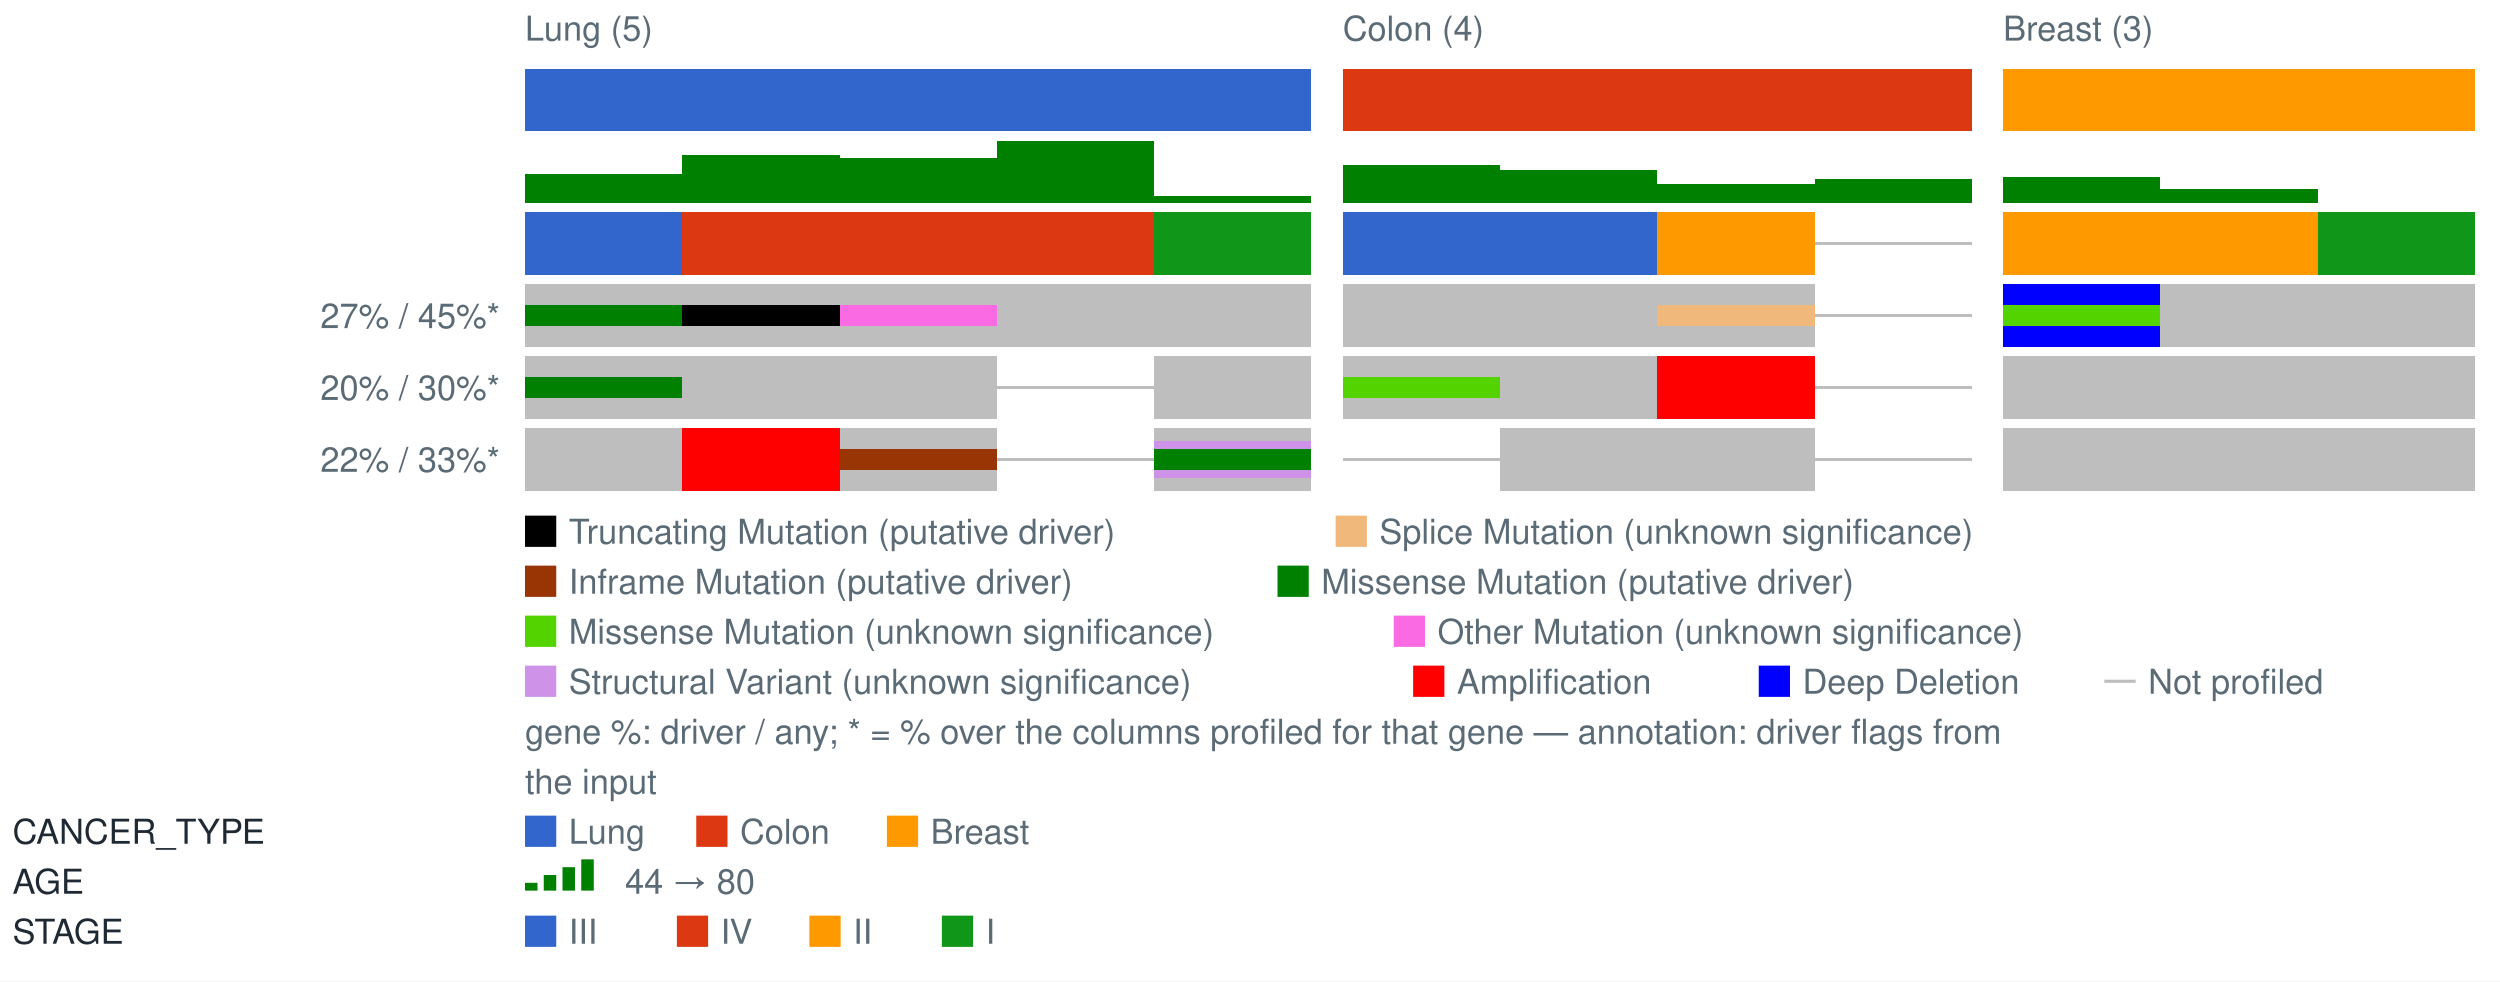
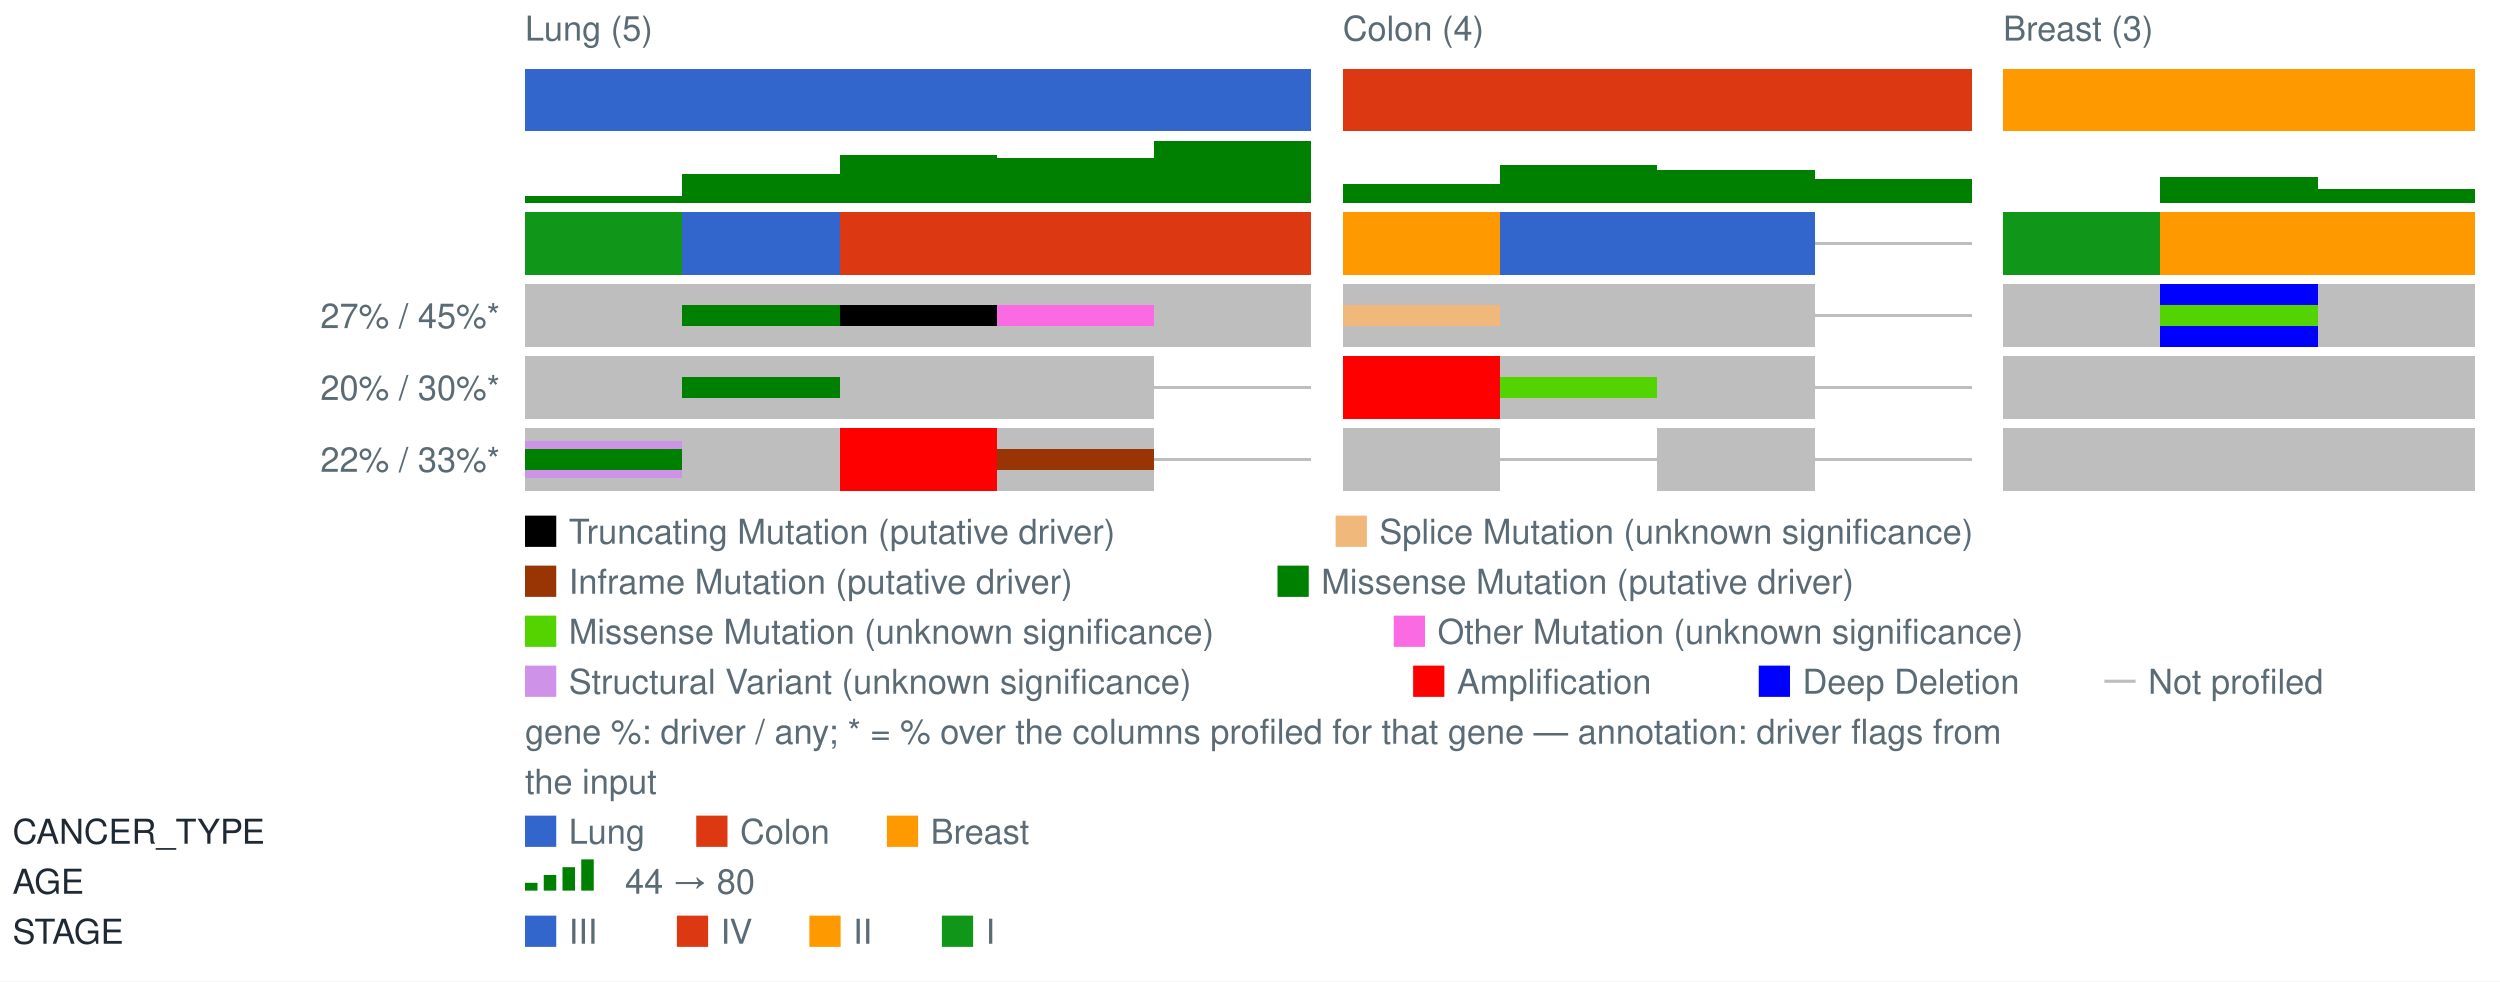
<svg xmlns="http://www.w3.org/2000/svg" width="800" height="314" font-family="IBM Plex Sans,Helvetica,Arial,sans-serif" font-size="11">
  <rect width="800" height="314" fill="#ffffff" />
  <text x="168" y="13" fill="#5b6b76">Lung (5)</text>
  <text x="429.667" y="13" fill="#5b6b76">Colon (4)</text>
  <text x="641" y="13" fill="#5b6b76">Breast (3)</text>
  <g shape-rendering="crispEdges">
    <text x="4" y="36" fill="#1f2933" />
    <rect x="168" y="22" width="50.33" height="20" fill="#3366cc" />
    <rect x="218.33" y="22" width="50.33" height="20" fill="#3366cc" />
    <rect x="268.67" y="22" width="50.33" height="20" fill="#3366cc" />
    <rect x="319" y="22" width="50.33" height="20" fill="#3366cc" />
    <rect x="369.33" y="22" width="50.33" height="20" fill="#3366cc" />
    <rect x="429.67" y="22" width="50.33" height="20" fill="#dc3912" />
    <rect x="480" y="22" width="50.33" height="20" fill="#dc3912" />
    <rect x="530.33" y="22" width="50.33" height="20" fill="#dc3912" />
    <rect x="580.67" y="22" width="50.33" height="20" fill="#dc3912" />
    <rect x="641" y="22" width="50.33" height="20" fill="#ff9900" />
    <rect x="691.33" y="22" width="50.33" height="20" fill="#ff9900" />
    <rect x="741.67" y="22" width="50.33" height="20" fill="#ff9900" />
    <text x="4" y="59" fill="#1f2933" />
-     <rect x="168" y="55.59" width="50.33" height="9.41" fill="#008000" />
-     <rect x="218.33" y="49.47" width="50.33" height="15.53" fill="#008000" />
-     <rect x="268.67" y="50.57" width="50.33" height="14.43" fill="#008000" />
-     <rect x="319" y="45" width="50.33" height="20" fill="#008000" />
-     <rect x="369.33" y="62.8" width="50.33" height="2.2" fill="#008000" />
-     <rect x="429.67" y="52.76" width="50.33" height="12.24" fill="#008000" />
-     <rect x="480" y="54.41" width="50.33" height="10.59" fill="#008000" />
-     <rect x="530.33" y="58.88" width="50.33" height="6.12" fill="#008000" />
+     <rect x="168" y="62.8" width="50.33" height="2.2" fill="#008000" />
+     <rect x="218.33" y="55.59" width="50.33" height="9.41" fill="#008000" />
+     <rect x="268.67" y="49.47" width="50.33" height="15.53" fill="#008000" />
+     <rect x="319" y="50.57" width="50.33" height="14.43" fill="#008000" />
+     <rect x="369.33" y="45" width="50.33" height="20" fill="#008000" />
+     <rect x="429.67" y="58.88" width="50.33" height="6.12" fill="#008000" />
+     <rect x="480" y="52.76" width="50.33" height="12.24" fill="#008000" />
+     <rect x="530.33" y="54.41" width="50.33" height="10.59" fill="#008000" />
    <rect x="580.67" y="57.24" width="50.33" height="7.76" fill="#008000" />
-     <rect x="641" y="56.69" width="50.33" height="8.31" fill="#008000" />
-     <rect x="691.33" y="60.53" width="50.33" height="4.47" fill="#008000" />
-     <rect x="741.67" y="65" width="50.33" height="0" fill="#008000" />
+     <rect x="641" y="65" width="50.33" height="0" fill="#008000" />
+     <rect x="691.33" y="56.69" width="50.33" height="8.31" fill="#008000" />
+     <rect x="741.67" y="60.53" width="50.33" height="4.47" fill="#008000" />
    <text x="4" y="82" fill="#1f2933" />
-     <rect x="168" y="68" width="50.33" height="20" fill="#3366cc" />
-     <rect x="218.33" y="68" width="50.33" height="20" fill="#dc3912" />
+     <rect x="168" y="68" width="50.33" height="20" fill="#109618" />
+     <rect x="218.33" y="68" width="50.33" height="20" fill="#3366cc" />
    <rect x="268.67" y="68" width="50.33" height="20" fill="#dc3912" />
    <rect x="319" y="68" width="50.33" height="20" fill="#dc3912" />
-     <rect x="369.33" y="68" width="50.33" height="20" fill="#109618" />
-     <rect x="429.67" y="68" width="50.33" height="20" fill="#3366cc" />
+     <rect x="369.33" y="68" width="50.33" height="20" fill="#dc3912" />
+     <rect x="429.67" y="68" width="50.33" height="20" fill="#ff9900" />
    <rect x="480" y="68" width="50.33" height="20" fill="#3366cc" />
-     <rect x="530.33" y="68" width="50.33" height="20" fill="#ff9900" />
+     <rect x="530.33" y="68" width="50.33" height="20" fill="#3366cc" />
    <rect x="580.67" y="68" width="50.33" height="20" fill="#ffffff" />
    <rect x="580.67" y="77.5" width="50.33" height="1" fill="#bebebe" />
-     <rect x="641" y="68" width="50.33" height="20" fill="#ff9900" />
+     <rect x="641" y="68" width="50.33" height="20" fill="#109618" />
    <rect x="691.33" y="68" width="50.33" height="20" fill="#ff9900" />
-     <rect x="741.67" y="68" width="50.33" height="20" fill="#109618" />
+     <rect x="741.67" y="68" width="50.33" height="20" fill="#ff9900" />
    <text x="4" y="105" fill="#1f2933" />
    <text x="160" y="105" fill="#5b6b76" text-anchor="end">27% / 45%*</text>
    <rect x="168" y="91" width="50.33" height="20" fill="#bebebe" />
-     <rect x="168" y="97.67" width="50.33" height="6.67" fill="#008000" />
    <rect x="218.33" y="91" width="50.33" height="20" fill="#bebebe" />
-     <rect x="218.33" y="97.67" width="50.33" height="6.67" fill="#000000" />
+     <rect x="218.33" y="97.67" width="50.33" height="6.67" fill="#008000" />
    <rect x="268.67" y="91" width="50.33" height="20" fill="#bebebe" />
-     <rect x="268.67" y="97.67" width="50.33" height="6.67" fill="#f96ae3" />
+     <rect x="268.67" y="97.67" width="50.33" height="6.67" fill="#000000" />
    <rect x="319" y="91" width="50.33" height="20" fill="#bebebe" />
+     <rect x="319" y="97.67" width="50.33" height="6.67" fill="#f96ae3" />
    <rect x="369.33" y="91" width="50.33" height="20" fill="#bebebe" />
    <rect x="429.67" y="91" width="50.33" height="20" fill="#bebebe" />
+     <rect x="429.67" y="97.67" width="50.33" height="6.67" fill="#f0b87b" />
    <rect x="480" y="91" width="50.33" height="20" fill="#bebebe" />
    <rect x="530.33" y="91" width="50.33" height="20" fill="#bebebe" />
-     <rect x="530.33" y="97.67" width="50.33" height="6.67" fill="#f0b87b" />
    <rect x="580.67" y="91" width="50.33" height="20" fill="#ffffff" />
    <rect x="580.67" y="100.5" width="50.33" height="1" fill="#bebebe" />
    <rect x="641" y="91" width="50.33" height="20" fill="#bebebe" />
-     <rect x="641" y="91" width="50.33" height="20" fill="#0000ff" />
-     <rect x="641" y="97.67" width="50.33" height="6.67" fill="#53d400" />
    <rect x="691.33" y="91" width="50.33" height="20" fill="#bebebe" />
+     <rect x="691.33" y="91" width="50.33" height="20" fill="#0000ff" />
+     <rect x="691.33" y="97.67" width="50.33" height="6.67" fill="#53d400" />
    <rect x="741.67" y="91" width="50.33" height="20" fill="#bebebe" />
    <text x="4" y="128" fill="#1f2933" />
    <text x="160" y="128" fill="#5b6b76" text-anchor="end">20% / 30%*</text>
    <rect x="168" y="114" width="50.33" height="20" fill="#bebebe" />
-     <rect x="168" y="120.67" width="50.33" height="6.67" fill="#008000" />
    <rect x="218.33" y="114" width="50.33" height="20" fill="#bebebe" />
+     <rect x="218.33" y="120.67" width="50.33" height="6.67" fill="#008000" />
    <rect x="268.67" y="114" width="50.33" height="20" fill="#bebebe" />
-     <rect x="319" y="114" width="50.33" height="20" fill="#ffffff" />
-     <rect x="319" y="123.5" width="50.33" height="1" fill="#bebebe" />
-     <rect x="369.33" y="114" width="50.33" height="20" fill="#bebebe" />
+     <rect x="319" y="114" width="50.33" height="20" fill="#bebebe" />
+     <rect x="369.33" y="114" width="50.33" height="20" fill="#ffffff" />
+     <rect x="369.33" y="123.5" width="50.33" height="1" fill="#bebebe" />
    <rect x="429.67" y="114" width="50.33" height="20" fill="#bebebe" />
-     <rect x="429.67" y="120.67" width="50.33" height="6.67" fill="#53d400" />
+     <rect x="429.67" y="114" width="50.33" height="20" fill="#ff0000" />
    <rect x="480" y="114" width="50.33" height="20" fill="#bebebe" />
+     <rect x="480" y="120.67" width="50.33" height="6.67" fill="#53d400" />
    <rect x="530.33" y="114" width="50.33" height="20" fill="#bebebe" />
-     <rect x="530.33" y="114" width="50.33" height="20" fill="#ff0000" />
    <rect x="580.67" y="114" width="50.33" height="20" fill="#ffffff" />
    <rect x="580.67" y="123.5" width="50.33" height="1" fill="#bebebe" />
    <rect x="641" y="114" width="50.33" height="20" fill="#bebebe" />
    <rect x="691.33" y="114" width="50.33" height="20" fill="#bebebe" />
    <rect x="741.67" y="114" width="50.33" height="20" fill="#bebebe" />
    <text x="4" y="151" fill="#1f2933" />
    <text x="160" y="151" fill="#5b6b76" text-anchor="end">22% / 33%*</text>
    <rect x="168" y="137" width="50.33" height="20" fill="#bebebe" />
+     <rect x="168" y="141" width="50.33" height="12" fill="#ce92e8" />
+     <rect x="168" y="143.67" width="50.33" height="6.67" fill="#008000" />
    <rect x="218.33" y="137" width="50.33" height="20" fill="#bebebe" />
-     <rect x="218.33" y="137" width="50.33" height="20" fill="#ff0000" />
    <rect x="268.67" y="137" width="50.33" height="20" fill="#bebebe" />
-     <rect x="268.67" y="143.67" width="50.33" height="6.67" fill="#993404" />
-     <rect x="319" y="137" width="50.33" height="20" fill="#ffffff" />
-     <rect x="319" y="146.5" width="50.33" height="1" fill="#bebebe" />
-     <rect x="369.33" y="137" width="50.33" height="20" fill="#bebebe" />
-     <rect x="369.33" y="141" width="50.33" height="12" fill="#ce92e8" />
-     <rect x="369.33" y="143.67" width="50.33" height="6.67" fill="#008000" />
-     <rect x="429.67" y="137" width="50.33" height="20" fill="#ffffff" />
-     <rect x="429.67" y="146.5" width="50.33" height="1" fill="#bebebe" />
-     <rect x="480" y="137" width="50.33" height="20" fill="#bebebe" />
+     <rect x="268.67" y="137" width="50.33" height="20" fill="#ff0000" />
+     <rect x="319" y="137" width="50.33" height="20" fill="#bebebe" />
+     <rect x="319" y="143.67" width="50.33" height="6.67" fill="#993404" />
+     <rect x="369.33" y="137" width="50.33" height="20" fill="#ffffff" />
+     <rect x="369.33" y="146.5" width="50.33" height="1" fill="#bebebe" />
+     <rect x="429.67" y="137" width="50.33" height="20" fill="#bebebe" />
+     <rect x="480" y="137" width="50.33" height="20" fill="#ffffff" />
+     <rect x="480" y="146.5" width="50.33" height="1" fill="#bebebe" />
    <rect x="530.33" y="137" width="50.33" height="20" fill="#bebebe" />
    <rect x="580.67" y="137" width="50.33" height="20" fill="#ffffff" />
    <rect x="580.67" y="146.5" width="50.33" height="1" fill="#bebebe" />
    <rect x="641" y="137" width="50.33" height="20" fill="#bebebe" />
    <rect x="691.33" y="137" width="50.33" height="20" fill="#bebebe" />
    <rect x="741.67" y="137" width="50.33" height="20" fill="#bebebe" />
  </g>
  <rect x="168" y="165" width="10" height="10" fill="#000000" />
  <text x="182" y="174" fill="#5b6b76">Truncating Mutation (putative driver)</text>
  <rect x="427.4" y="165" width="10" height="10" fill="#f0b87b" />
  <text x="441.4" y="174" fill="#5b6b76">Splice Mutation (unknown significance)</text>
  <rect x="168" y="181" width="10" height="10" fill="#993404" />
  <text x="182" y="190" fill="#5b6b76">Inframe Mutation (putative driver)</text>
  <rect x="408.8" y="181" width="10" height="10" fill="#008000" />
  <text x="422.8" y="190" fill="#5b6b76">Missense Mutation (putative driver)</text>
  <rect x="168" y="197" width="10" height="10" fill="#53d400" />
  <text x="182" y="206" fill="#5b6b76">Missense Mutation (unknown significance)</text>
  <rect x="446" y="197" width="10" height="10" fill="#f96ae3" />
  <text x="460" y="206" fill="#5b6b76">Other Mutation (unknown significance)</text>
  <rect x="168" y="213" width="10" height="10" fill="#ce92e8" />
  <text x="182" y="222" fill="#5b6b76">Structural Variant (unknown significance)</text>
  <rect x="452.2" y="213" width="10" height="10" fill="#ff0000" />
  <text x="466.2" y="222" fill="#5b6b76">Amplification</text>
  <rect x="562.8" y="213" width="10" height="10" fill="#0000ff" />
  <text x="576.8" y="222" fill="#5b6b76">Deep Deletion</text>
  <rect x="673.4" y="213" width="10" height="10" fill="#ffffff" />
  <rect x="673.4" y="217.5" width="10" height="1" fill="#bebebe" />
  <text x="687.4" y="222" fill="#5b6b76">Not profiled</text>
  <text x="168" y="238" fill="#5b6b76">gene %: driver / any; * = % over the columns profiled for that gene — annotation: driver flags from</text>
  <text x="168" y="254" fill="#5b6b76">the input</text>
  <text x="4" y="270" fill="#1f2933">CANCER_TYPE</text>
  <rect x="168" y="261" width="10" height="10" fill="#3366cc" />
  <text x="182" y="270" fill="#5b6b76">Lung</text>
  <rect x="222.8" y="261" width="10" height="10" fill="#dc3912" />
  <text x="236.8" y="270" fill="#5b6b76">Colon</text>
  <rect x="283.8" y="261" width="10" height="10" fill="#ff9900" />
  <text x="297.8" y="270" fill="#5b6b76">Breast</text>
  <text x="4" y="286" fill="#1f2933">AGE</text>
  <rect x="168" y="282.5" width="4" height="2.5" fill="#008000" />
  <rect x="174" y="280" width="4" height="5" fill="#008000" />
  <rect x="180" y="277.5" width="4" height="7.5" fill="#008000" />
  <rect x="186" y="275" width="4" height="10" fill="#008000" />
  <text x="200" y="286" fill="#5b6b76">44 → 80</text>
  <text x="4" y="302" fill="#1f2933">STAGE</text>
  <rect x="168" y="293" width="10" height="10" fill="#3366cc" />
  <text x="182" y="302" fill="#5b6b76">III</text>
  <rect x="216.6" y="293" width="10" height="10" fill="#dc3912" />
  <text x="230.6" y="302" fill="#5b6b76">IV</text>
  <rect x="259" y="293" width="10" height="10" fill="#ff9900" />
  <text x="273" y="302" fill="#5b6b76">II</text>
  <rect x="301.4" y="293" width="10" height="10" fill="#109618" />
  <text x="315.4" y="302" fill="#5b6b76">I</text>
</svg>
